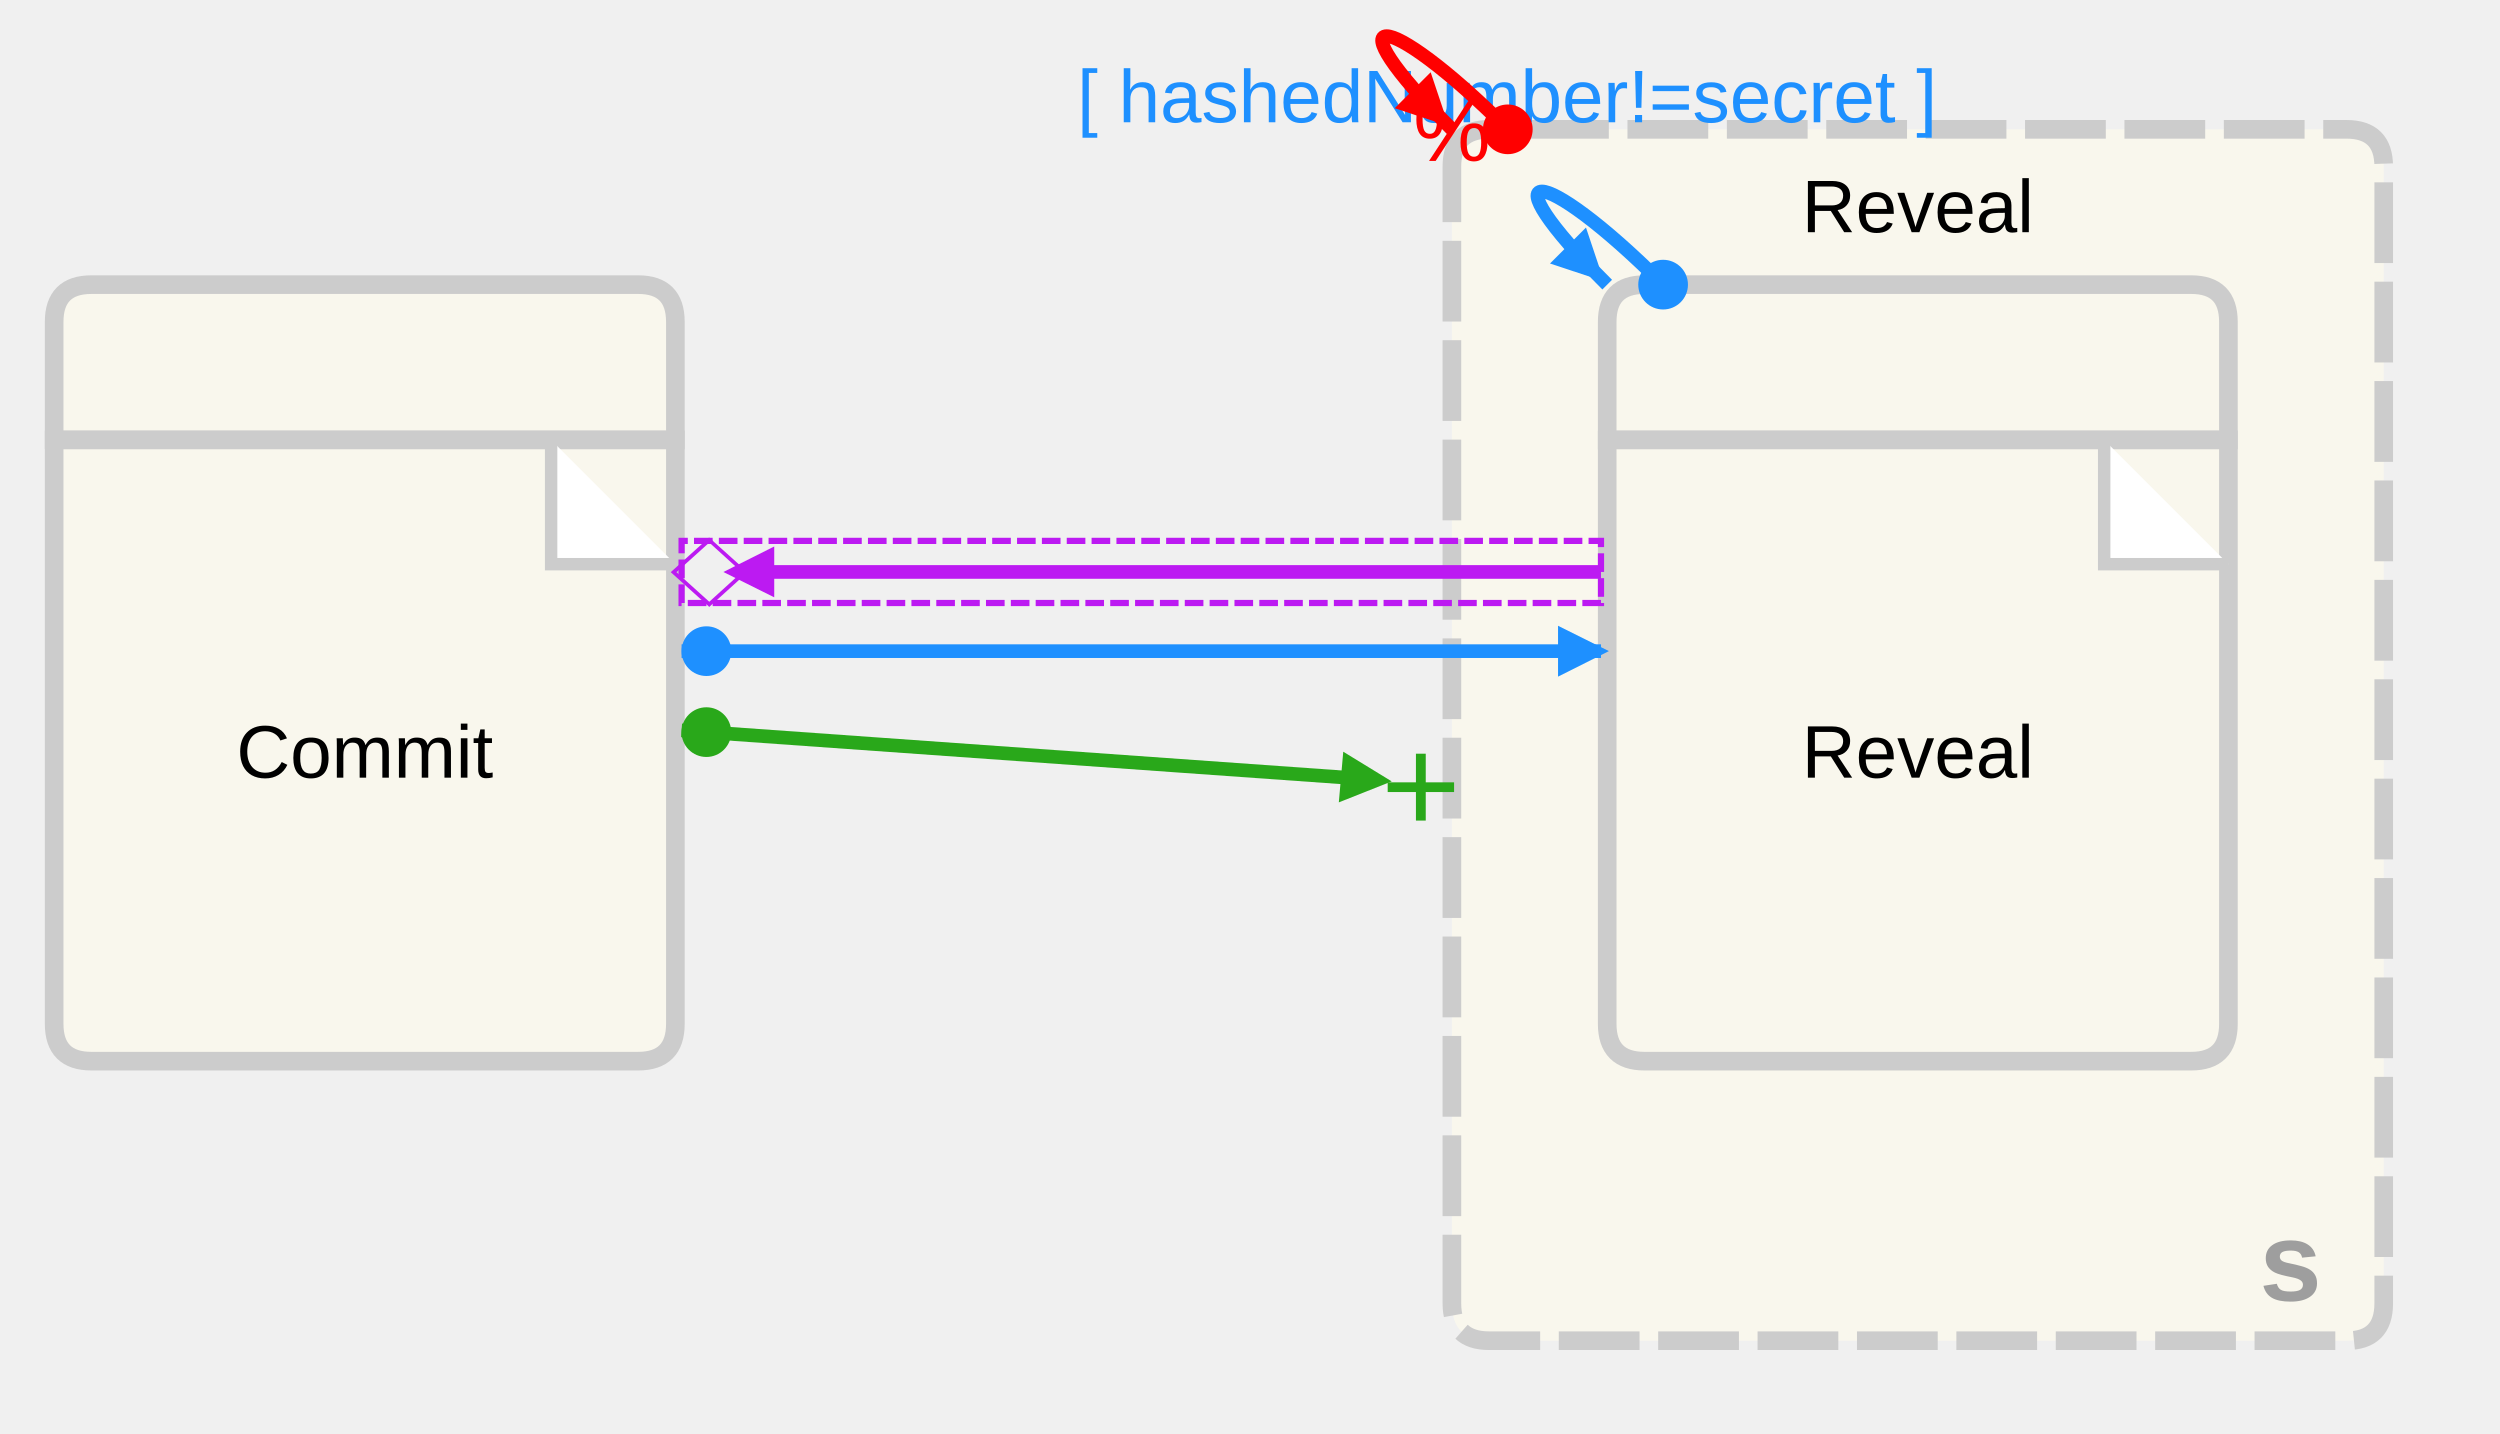
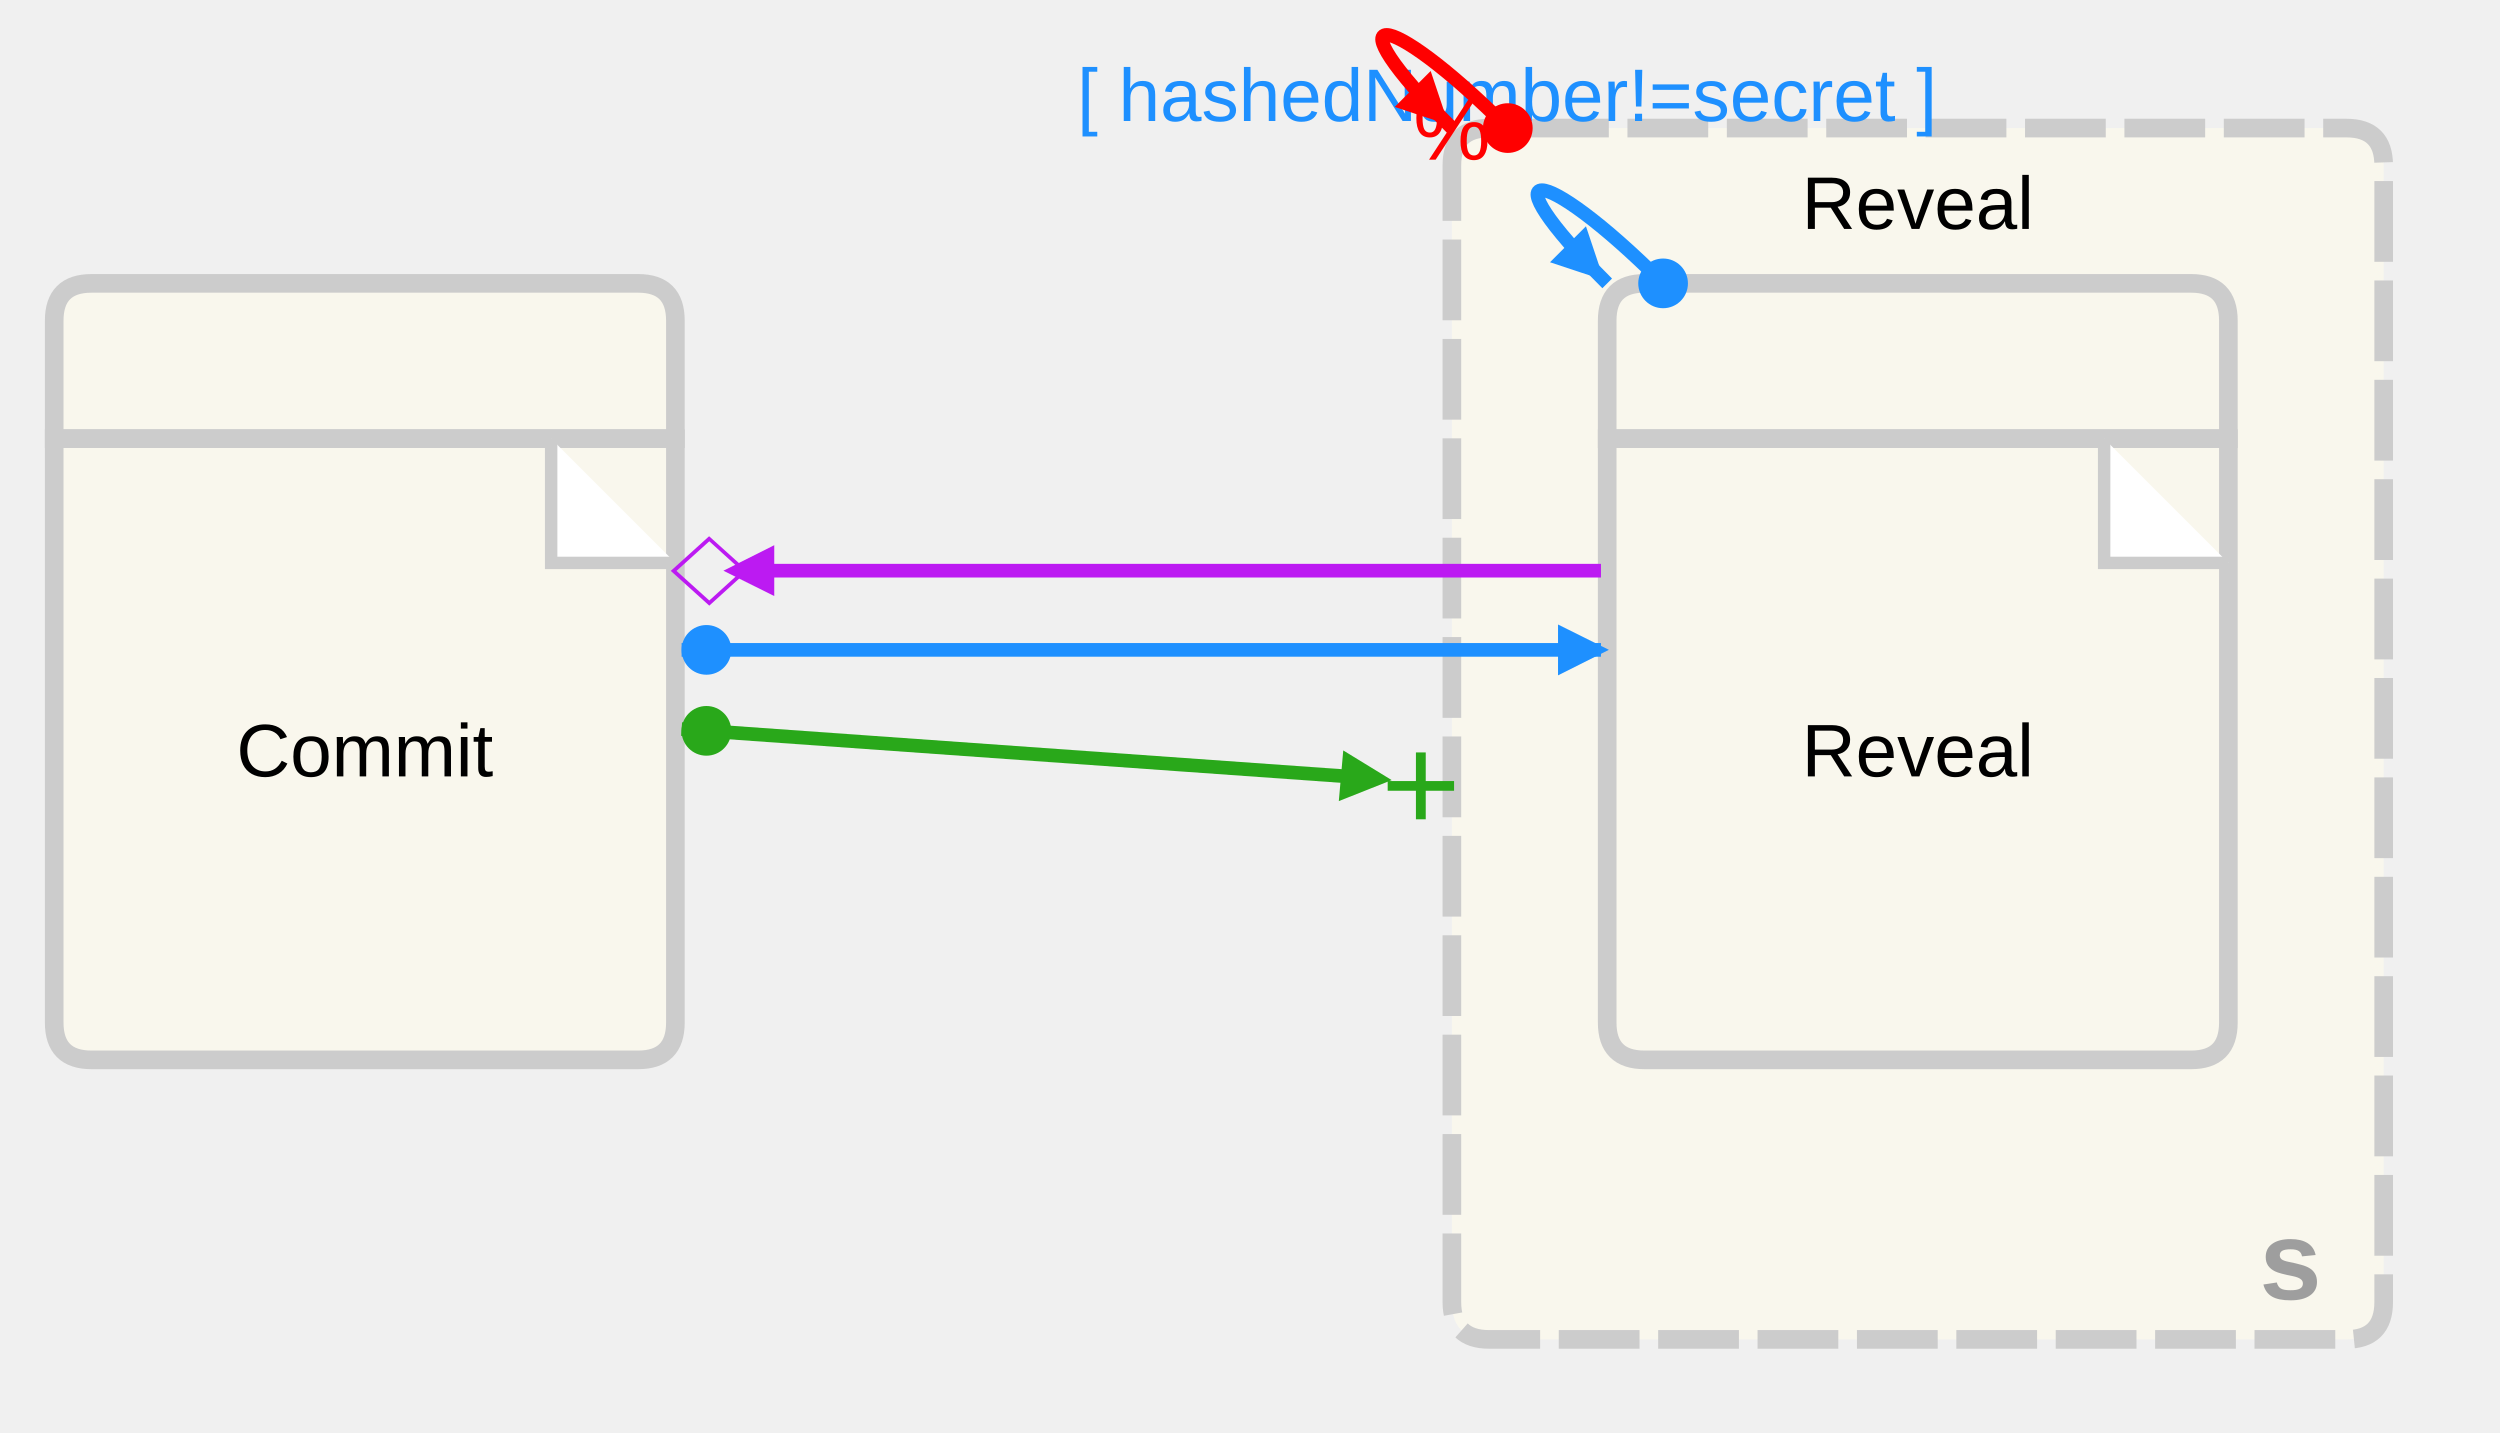
- <svg xmlns="http://www.w3.org/2000/svg" width="385" version="1.1" height="220.819" viewBox="245 54.181 395 230.819">
-   <path transform="matrix(1,0,0,1,475,75)" fill="#f9f7ed" stroke="#cccccc" d="M0,6Q0,0,6,0L144,0Q150,0,150,6L150,189Q150,195,144,195L6,195Q0,195,0,189Z" stroke-width="3" x="475" y="75" stroke-dasharray="13,3" opacity="1" />
-   <text transform="matrix(1,0,0,1,0,0)" style="text-anchor: middle; font: normal normal 200 12px/normal Arial;" x="550" y="87.2" text-anchor="middle" font="10px &quot;Arial&quot;" stroke="#000000" fill="#000000" font-size="12px" font-weight="200" stroke-width="0" opacity="1">
+ <svg xmlns="http://www.w3.org/2000/svg" width="385" version="1.1" height="220.618" viewBox="245 54.382 395 230.618">
+   <path transform="matrix(1,0,0,1,475,75)" fill="#f9f7ed" stroke="#cccccc" d="M0,6Q0,0,6,0L144,0Q150,0,150,6L150,189Q150,195,144,195L6,195Q0,195,0,189Z" stroke-width="3" x="475" y="75" stroke-dasharray="13,3" />
+   <text transform="matrix(1,0,0,1,0,0)" style="text-anchor: middle; font: normal normal 200 12px/normal Arial;" x="550" y="86.875" text-anchor="middle" font="10px &quot;Arial&quot;" stroke="#000000" fill="#000000" font-size="12px" font-weight="200" stroke-width="0">
    <tspan dy="4.362">Reveal</tspan>
  </text>
-   <text transform="matrix(1,0,0,1,0,0)" style="text-anchor: middle; font: normal normal 700 12px/normal Arial;" x="550" y="55" text-anchor="middle" font="10px &quot;Arial&quot;" stroke="#000000" fill="#000000" font-size="12px" font-weight="700" stroke-width="0" opacity="1">
+   <text transform="matrix(1,0,0,1,0,0)" style="text-anchor: middle; font: normal normal 700 12px/normal Arial;" x="550" y="55" text-anchor="middle" font="10px &quot;Arial&quot;" stroke="#000000" fill="#000000" font-size="12px" font-weight="700" stroke-width="0">
    <tspan dy="4.362" />
  </text>
-   <text transform="matrix(1,0,0,1,0,0)" style="text-anchor: middle; font: normal normal bold 18px/normal Arial;" x="610" y="257" text-anchor="middle" font="10px &quot;Arial&quot;" stroke="none" fill="#9E9E9E" font-size="18px" font-weight="bold" stroke-width="1" opacity="1">
+   <text transform="matrix(1,0,0,1,0,0)" style="text-anchor: middle; font: normal normal bold 18px/normal Arial;" x="610" y="257" text-anchor="middle" font="10px &quot;Arial&quot;" stroke="none" fill="#9E9E9E" font-size="18px" font-weight="bold" stroke-width="1">
    <tspan dy="6.542">s</tspan>
  </text>
-   <text transform="matrix(1,0,0,1,0,0)" style="text-anchor: middle; font: italic normal normal 12px/normal Arial;" x="550" y="239" text-anchor="middle" font="10px &quot;Arial&quot;" stroke="none" fill="#9E9E9E" font-size="12px" font-weight="normal" font-style="italic" stroke-width="1" opacity="1">
+   <text transform="matrix(1,0,0,1,0,0)" style="text-anchor: middle; font: italic normal normal 12px/normal Arial;" x="550" y="239" text-anchor="middle" font="10px &quot;Arial&quot;" stroke="none" fill="#9E9E9E" font-size="12px" font-weight="normal" font-style="italic" stroke-width="1">
    <tspan dy="4.362" />
  </text>
-   <path transform="matrix(1,0,0,1,250,100)" fill="#f9f7ed" stroke="#cccccc" d="M0,6Q0,0,6,0L94,0Q100,0,100,6L100,25Q100,25,100,25L0,25Q0,25,0,25Z" stroke-width="3" opacity="1" />
-   <path transform="matrix(1,0,0,1,250,125)" fill="#f9f7ed" stroke="#cccccc" d="M0,0Q0,0,0,0L100,0Q100,0,100,0L100,94Q100,100,94,100L6,100Q0,100,0,94Z" stroke-width="3" opacity="1" />
-   <text transform="matrix(1,0,0,1,0,0)" style="text-anchor: middle; font: normal normal 200 12px/normal Arial;" x="300" y="175" text-anchor="middle" font="10px &quot;Arial&quot;" stroke="#000000" fill="#000000" font-size="12px" font-weight="200" stroke-width="0" opacity="1">
+   <path transform="matrix(1,0,0,1,250,100)" fill="#f9f7ed" stroke="#cccccc" d="M0,6Q0,0,6,0L94,0Q100,0,100,6L100,25Q100,25,100,25L0,25Q0,25,0,25Z" stroke-width="3" />
+   <path transform="matrix(1,0,0,1,250,125)" fill="#f9f7ed" stroke="#cccccc" d="M0,0Q0,0,0,0L100,0Q100,0,100,0L100,94Q100,100,94,100L6,100Q0,100,0,94Z" stroke-width="3" />
+   <text transform="matrix(1,0,0,1,0,0)" style="text-anchor: middle; font: normal normal 200 12px/normal Arial;" x="300" y="175" text-anchor="middle" font="10px &quot;Arial&quot;" stroke="#000000" fill="#000000" font-size="12px" font-weight="200" stroke-width="0">
    <tspan dy="4.362">Commit</tspan>
  </text>
-   <text transform="matrix(1,0,0,1,0,0)" style="text-anchor: middle; font: normal normal 700 12px/normal Arial;" x="300" y="113" text-anchor="middle" font="10px &quot;Arial&quot;" stroke="#000000" fill="#000000" font-size="12px" font-weight="700" stroke-width="0" opacity="1">
+   <text transform="matrix(1,0,0,1,0,0)" style="text-anchor: middle; font: normal normal 700 12px/normal Arial;" x="300" y="113" text-anchor="middle" font="10px &quot;Arial&quot;" stroke="#000000" fill="#000000" font-size="12px" font-weight="700" stroke-width="0">
    <tspan dy="4.362" />
  </text>
-   <path transform="matrix(1,0,0,1,330,125)" fill="#ffffff" stroke="#cccccc" d="M0,0L0,20L20,20" font-size="18" font-weight="bold" stroke-width="2" opacity="1" />
-   <text transform="matrix(1,0,0,1,0,0)" style="text-anchor: middle; font: italic normal normal 12px/normal Arial;" x="300" y="195" text-anchor="middle" font="10px &quot;Arial&quot;" stroke="none" fill="#9E9E9E" font-size="12px" font-weight="normal" font-style="italic" stroke-width="1" opacity="1">
+   <path transform="matrix(1,0,0,1,330,125)" fill="#ffffff" stroke="#cccccc" d="M0,0L0,20L20,20" font-size="18" font-weight="bold" stroke-width="2" />
+   <text transform="matrix(1,0,0,1,0,0)" style="text-anchor: middle; font: italic normal normal 12px/normal Arial;" x="300" y="195" text-anchor="middle" font="10px &quot;Arial&quot;" stroke="none" fill="#9E9E9E" font-size="12px" font-weight="normal" font-style="italic" stroke-width="1">
    <tspan dy="4.362" />
  </text>
-   <path transform="matrix(1,0,0,1,500,100)" fill="#f9f7ed" stroke="#cccccc" d="M0,6Q0,0,6,0L94,0Q100,0,100,6L100,25Q100,25,100,25L0,25Q0,25,0,25Z" stroke-width="3" opacity="1" />
-   <path transform="matrix(1,0,0,1,500,125)" fill="#f9f7ed" stroke="#cccccc" d="M0,0Q0,0,0,0L100,0Q100,0,100,0L100,94Q100,100,94,100L6,100Q0,100,0,94Z" stroke-width="3" opacity="1" />
-   <text transform="matrix(1,0,0,1,0,0)" style="text-anchor: middle; font: normal normal 200 12px/normal Arial;" x="550" y="175" text-anchor="middle" font="10px &quot;Arial&quot;" stroke="#000000" fill="#000000" font-size="12px" font-weight="200" stroke-width="0" opacity="1" class="6dd31d8f-9c60-4ed7-9c48-77e04e3ed736--child ">
+   <path transform="matrix(1,0,0,1,500,100)" fill="#f9f7ed" stroke="#cccccc" d="M0,6Q0,0,6,0L94,0Q100,0,100,6L100,25Q100,25,100,25L0,25Q0,25,0,25Z" stroke-width="3" />
+   <path transform="matrix(1,0,0,1,500,125)" fill="#f9f7ed" stroke="#cccccc" d="M0,0Q0,0,0,0L100,0Q100,0,100,0L100,94Q100,100,94,100L6,100Q0,100,0,94Z" stroke-width="3" />
+   <text transform="matrix(1,0,0,1,0,0)" style="text-anchor: middle; font: normal normal 200 12px/normal Arial;" x="550" y="175" text-anchor="middle" font="10px &quot;Arial&quot;" stroke="#000000" fill="#000000" font-size="12px" font-weight="200" stroke-width="0" class="7b0b0354-3c93-41e4-a309-2bcac6a10d02--child ">
    <tspan dy="4.362">Reveal</tspan>
  </text>
-   <text transform="matrix(1,0,0,1,0,0)" style="text-anchor: middle; font: normal normal 700 12px/normal Arial;" x="550" y="113" text-anchor="middle" font="10px &quot;Arial&quot;" stroke="#000000" fill="#000000" font-size="12px" font-weight="700" stroke-width="0" opacity="1" class="6dd31d8f-9c60-4ed7-9c48-77e04e3ed736--child ">
+   <text transform="matrix(1,0,0,1,0,0)" style="text-anchor: middle; font: normal normal 700 12px/normal Arial;" x="550" y="113" text-anchor="middle" font="10px &quot;Arial&quot;" stroke="#000000" fill="#000000" font-size="12px" font-weight="700" stroke-width="0" class="7b0b0354-3c93-41e4-a309-2bcac6a10d02--child ">
    <tspan dy="4.362" />
  </text>
-   <path transform="matrix(1,0,0,1,580,125)" fill="#ffffff" stroke="#cccccc" d="M0,0L0,20L20,20" font-size="18" font-weight="bold" stroke-width="2" opacity="1" />
-   <text transform="matrix(1,0,0,1,0,0)" style="text-anchor: middle; font: italic normal normal 12px/normal Arial;" x="550" y="195" text-anchor="middle" font="10px &quot;Arial&quot;" stroke="none" fill="#9E9E9E" font-size="12px" font-weight="normal" font-style="italic" stroke-width="1" opacity="1" class="6dd31d8f-9c60-4ed7-9c48-77e04e3ed736--child ">
+   <path transform="matrix(1,0,0,1,580,125)" fill="#ffffff" stroke="#cccccc" d="M0,0L0,20L20,20" font-size="18" font-weight="bold" stroke-width="2" />
+   <text transform="matrix(1,0,0,1,0,0)" style="text-anchor: middle; font: italic normal normal 12px/normal Arial;" x="550" y="195" text-anchor="middle" font="10px &quot;Arial&quot;" stroke="none" fill="#9E9E9E" font-size="12px" font-weight="normal" font-style="italic" stroke-width="1" class="7b0b0354-3c93-41e4-a309-2bcac6a10d02--child ">
    <tspan dy="4.362" />
  </text>
  <circle transform="matrix(1,0,0,1,0,0)" cx="509" cy="100" r="4" fill="#1E90FF" stroke="#1E90FF" stroke-width="0" class="arrow eRelation" />
  <text transform="matrix(0.7071,-0.7071,0.7071,0.7071,77.4933,378.6001)" style="text-anchor: middle; font: normal normal 200 14px/normal Arial;" x="495.757" y="95.757" text-anchor="middle" font="10px &quot;Arial&quot;" stroke="#1E90FF" fill="#1E90FF" stroke-width="0" font-size="14px" font-weight="200" class="arrowHead eRelation">
    <tspan dy="5.088">▼</tspan>
  </text>
  <path transform="matrix(1,0,0,1,0,0)" fill="none" stroke="#1E90FF" d="M509,100C489,80,480,80,500,100" arrow-start="none" arrow-end="none" stroke-width="2.2" />
  <text transform="matrix(1,0,0,1,0,0)" style="text-anchor: middle; font: normal normal 200 12px/normal Arial;" x="483.882" y="69.5" text-anchor="middle" font="10px &quot;Arial&quot;" stroke="none" fill="#1E90FF" font-size="12px" font-weight="200" stroke-width="0" class="eRelation">
    <tspan dy="4.362">[ hashedNumber!=secret ]</tspan>
  </text>
  <text transform="matrix(1,0,0,1,0,0)" style="text-anchor: middle; font: normal normal 200 12px/normal Arial;" x="483.882" y="85.5" text-anchor="middle" font="10px &quot;Arial&quot;" stroke="none" fill="#1E90FF" font-size="12px" font-weight="200" stroke-width="0" class="eRelation">
    <tspan dy="4.362" />
  </text>
  <circle transform="matrix(1,0,0,1,0,0)" cx="355" cy="159" r="4" fill="#1E90FF" stroke="#1E90FF" stroke-width="0" class="arrow eRelation" />
  <text transform="matrix(0,-1,1,0,336,654)" style="text-anchor: middle; font: normal normal 200 14px/normal Arial;" x="495" y="159" text-anchor="middle" font="10px &quot;Arial&quot;" stroke="#1E90FF" fill="#1E90FF" stroke-width="0" font-size="14px" font-weight="200" class="arrowHead eRelation">
    <tspan dy="5.088">▼</tspan>
  </text>
  <path transform="matrix(1,0,0,1,0,0)" fill="none" stroke="#1E90FF" d="M351,159L499,159" arrow-start="none" arrow-end="none" stroke-width="2.2" />
  <text transform="matrix(1,0,0,1,0,0)" style="text-anchor: middle; font: normal normal 200 12px/normal Arial;" x="425" y="151" text-anchor="middle" font="10px &quot;Arial&quot;" stroke="none" fill="#1E90FF" font-size="12px" font-weight="200" stroke-width="0" class="eRelation">
    <tspan dy="4.362" />
  </text>
  <text transform="matrix(1,0,0,1,0,0)" style="text-anchor: middle; font: normal normal 200 12px/normal Arial;" x="425" y="167" text-anchor="middle" font="10px &quot;Arial&quot;" stroke="none" fill="#1E90FF" font-size="12px" font-weight="200" stroke-width="0" class="eRelation">
    <tspan dy="4.362" />
  </text>
  <circle transform="matrix(1,0,0,1,0,0)" cx="354.99" cy="172.034" r="4" fill="#29A81A" stroke="#29A81A" stroke-width="0" class="arrow eRelation" />
  <text transform="matrix(1,0,0,1,0,0)" style="text-anchor: middle; font: normal normal normal 22px/normal Arial;" x="470.01" y="180.216" text-anchor="middle" font="10px &quot;Arial&quot;" stroke="#29A81A" fill="#29A81A" stroke-width="0" font-size="22px" class="arrowExtension eRelation">
    <tspan dy="7.996">+</tspan>
  </text>
  <text transform="matrix(0.0872,-0.9962,0.9962,0.0872,241.1171,622.1462)" style="text-anchor: middle; font: normal normal 200 14px/normal Arial;" x="460.035" y="179.507" text-anchor="middle" font="10px &quot;Arial&quot;" stroke="#29A81A" fill="#29A81A" stroke-width="0" font-size="14px" font-weight="200" class="arrowHead eRelation">
    <tspan dy="5.088">▼</tspan>
  </text>
  <path transform="matrix(1,0,0,1,0,0)" fill="none" stroke="#29A81A" d="M351,171.75L462.03,179.648" arrow-start="none" arrow-end="none" stroke-width="2.2" />
  <text transform="matrix(1,0,0,1,0,0)" style="text-anchor: middle; font: normal normal 200 12px/normal Arial;" x="406.515" y="167.699" text-anchor="middle" font="10px &quot;Arial&quot;" stroke="none" fill="#29A81A" font-size="12px" font-weight="200" stroke-width="0" class="eRelation">
    <tspan dy="4.362" />
  </text>
  <text transform="matrix(1,0,0,1,0,0)" style="text-anchor: middle; font: normal normal 200 12px/normal Arial;" x="406.515" y="183.699" text-anchor="middle" font="10px &quot;Arial&quot;" stroke="none" fill="#29A81A" font-size="12px" font-weight="200" stroke-width="0" class="eRelation">
    <tspan dy="4.362" />
  </text>
  <circle transform="matrix(1,0,0,1,0,0)" cx="484" cy="75" r="4" fill="red" stroke="red" stroke-width="0" class="arrow eRelation" />
  <text transform="matrix(1,0,0,1,0,0)" style="text-anchor: middle; font: normal normal 200 14px/normal Arial;" x="475" y="75" text-anchor="middle" font="10px &quot;Arial&quot;" stroke="red" fill="red" stroke-width="0" font-size="14px" font-weight="200" class="arrowExtension eRelation">
    <tspan dy="5.088">%</tspan>
  </text>
  <text transform="matrix(0.7071,-0.7071,0.7071,0.7071,87.8486,353.6001)" style="text-anchor: middle; font: normal normal 200 14px/normal Arial;" x="470.757" y="70.757" text-anchor="middle" font="10px &quot;Arial&quot;" stroke="red" fill="red" stroke-width="0" font-size="14px" font-weight="200" class="arrowHead eRelation">
    <tspan dy="5.088">▼</tspan>
  </text>
  <path transform="matrix(1,0,0,1,0,0)" fill="none" stroke="red" d="M484,75C464,55,455,55,475,75" arrow-start="none" arrow-end="none" stroke-width="2.2" />
  <text transform="matrix(1,0,0,1,0,0)" style="text-anchor: middle; font: normal normal 200 12px/normal Arial;" x="458.882" y="44.5" text-anchor="middle" font="10px &quot;Arial&quot;" stroke="none" fill="red" font-size="12px" font-weight="200" stroke-width="0" class="eRelation">
    <tspan dy="4.362" />
  </text>
  <text transform="matrix(1,0,0,1,0,0)" style="text-anchor: middle; font: normal normal 200 12px/normal Arial;" x="458.882" y="60.5" text-anchor="middle" font="10px &quot;Arial&quot;" stroke="none" fill="red" font-size="12px" font-weight="200" stroke-width="0" class="eRelation">
    <tspan dy="4.362" />
  </text>
  <text transform="matrix(0,1,-1,0,502.25,-209.75)" style="text-anchor: middle; font: normal normal 200 18px/normal Arial;" x="356" y="146.25" text-anchor="middle" font="10px &quot;Arial&quot;" stroke="#BC1AF2" fill="#BC1AF2" stroke-width="0" font-size="18px" font-weight="200" class="arrow eRelation">
    <tspan dy="6.542">◇</tspan>
  </text>
  <text transform="matrix(0,1,-1,0,509.25,-216.75)" style="text-anchor: middle; font: normal normal 200 14px/normal Arial;" x="363" y="146.25" text-anchor="middle" font="10px &quot;Arial&quot;" stroke="#BC1AF2" fill="#BC1AF2" stroke-width="0" font-size="14px" font-weight="200" class="arrowHead eRelation">
    <tspan dy="5.088">▼</tspan>
  </text>
  <path transform="matrix(1,0,0,1,0,0)" fill="none" stroke="#BC1AF2" d="M499,146.25L363,146.25" arrow-start="none" arrow-end="none" stroke-width="2.2" />
-   <text transform="matrix(1,0,0,1,0,0)" style="text-anchor: middle; font: normal normal 200 12px/normal Arial;" x="431" y="138.25" text-anchor="middle" font="10px &quot;Arial&quot;" stroke="#BC1AF2" fill="#BC1AF2" font-size="12px" font-weight="200" stroke-width="0" class="eRelation">
+   <text transform="matrix(1,0,0,1,0,0)" style="text-anchor: middle; font: normal normal 200 12px/normal Arial;" x="431" y="138.25" text-anchor="middle" font="10px &quot;Arial&quot;" stroke="none" fill="#BC1AF2" font-size="12px" font-weight="200" stroke-width="0" class="eRelation">
    <tspan dy="4.362" />
  </text>
-   <text transform="matrix(1,0,0,1,0,0)" style="text-anchor: middle; font: normal normal 200 12px/normal Arial;" x="431" y="154.25" text-anchor="middle" font="10px &quot;Arial&quot;" stroke="#BC1AF2" fill="#BC1AF2" font-size="12px" font-weight="200" stroke-width="0" class="eRelation">
+   <text transform="matrix(1,0,0,1,0,0)" style="text-anchor: middle; font: normal normal 200 12px/normal Arial;" x="431" y="154.25" text-anchor="middle" font="10px &quot;Arial&quot;" stroke="none" fill="#BC1AF2" font-size="12px" font-weight="200" stroke-width="0" class="eRelation">
    <tspan dy="4.362" />
  </text>
-   <rect transform="matrix(-1,0,0,-1,924,292.5)" x="425" y="141.25" width="148" height="10" rx="0" ry="0" fill="none" stroke="#BC1AF2" stroke-width="1" stroke-dasharray="3,1" class="conectionSelection" />
</svg>
